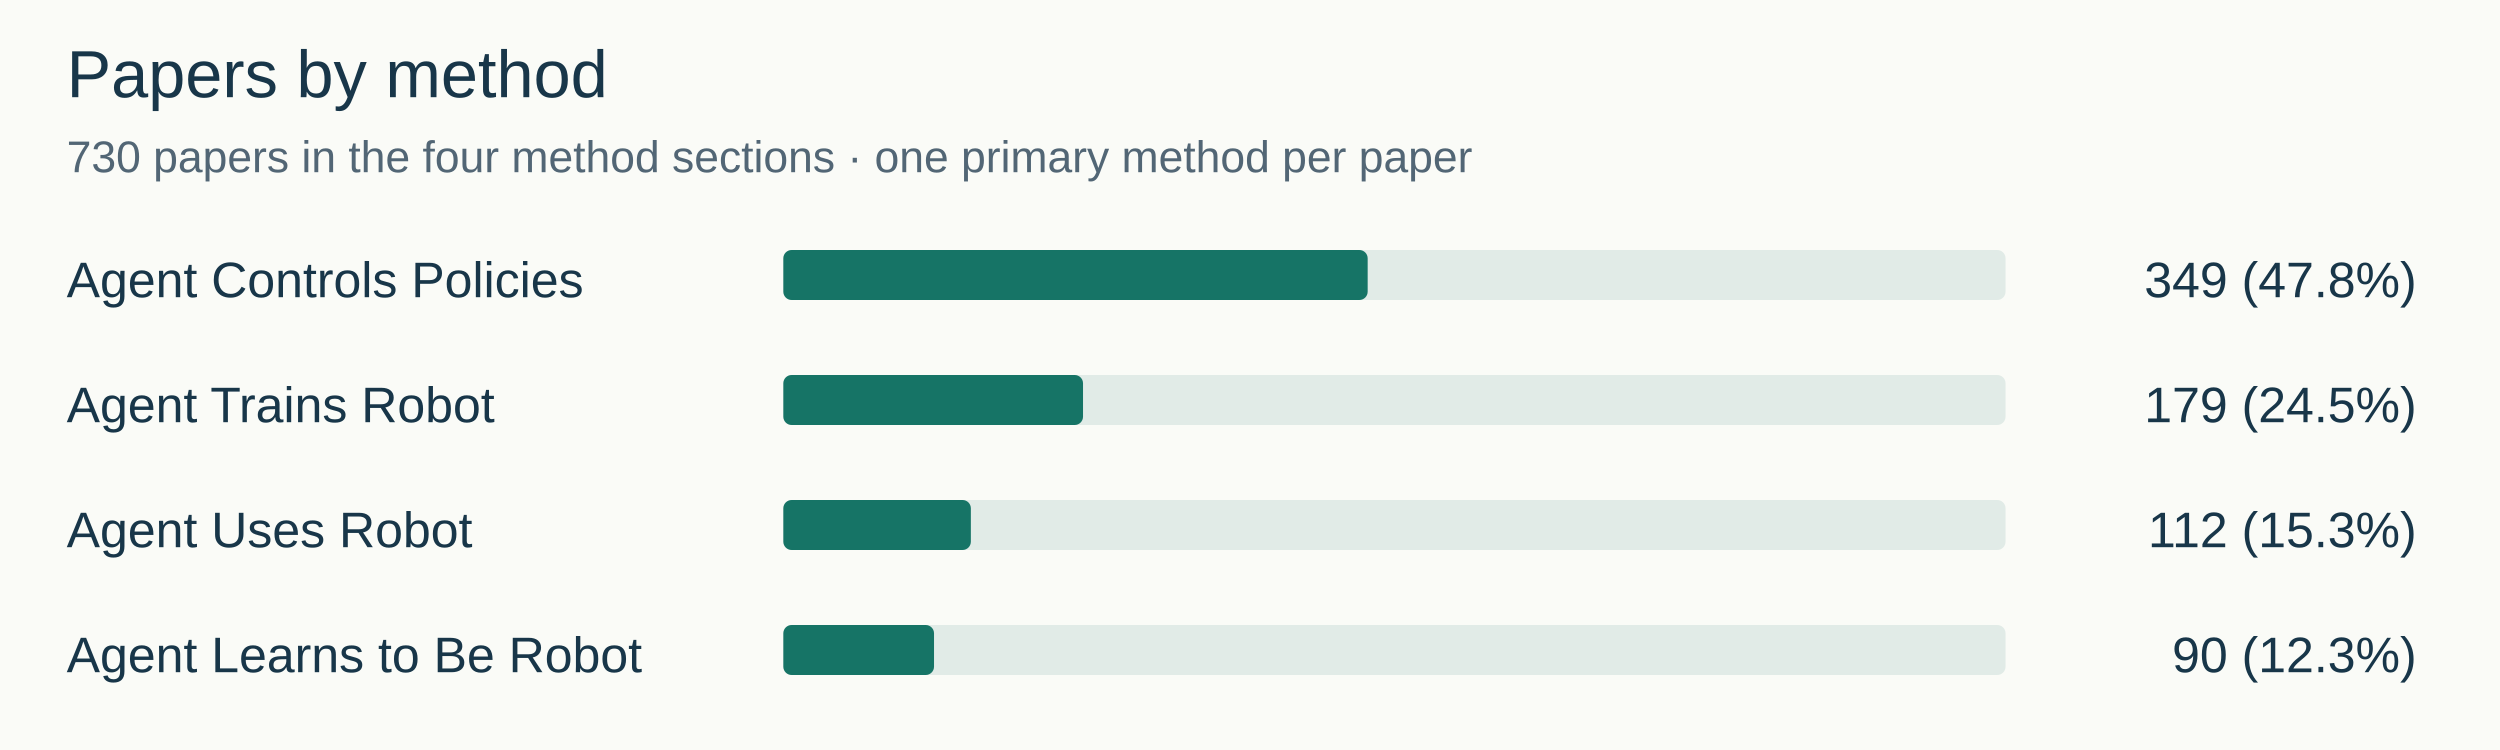
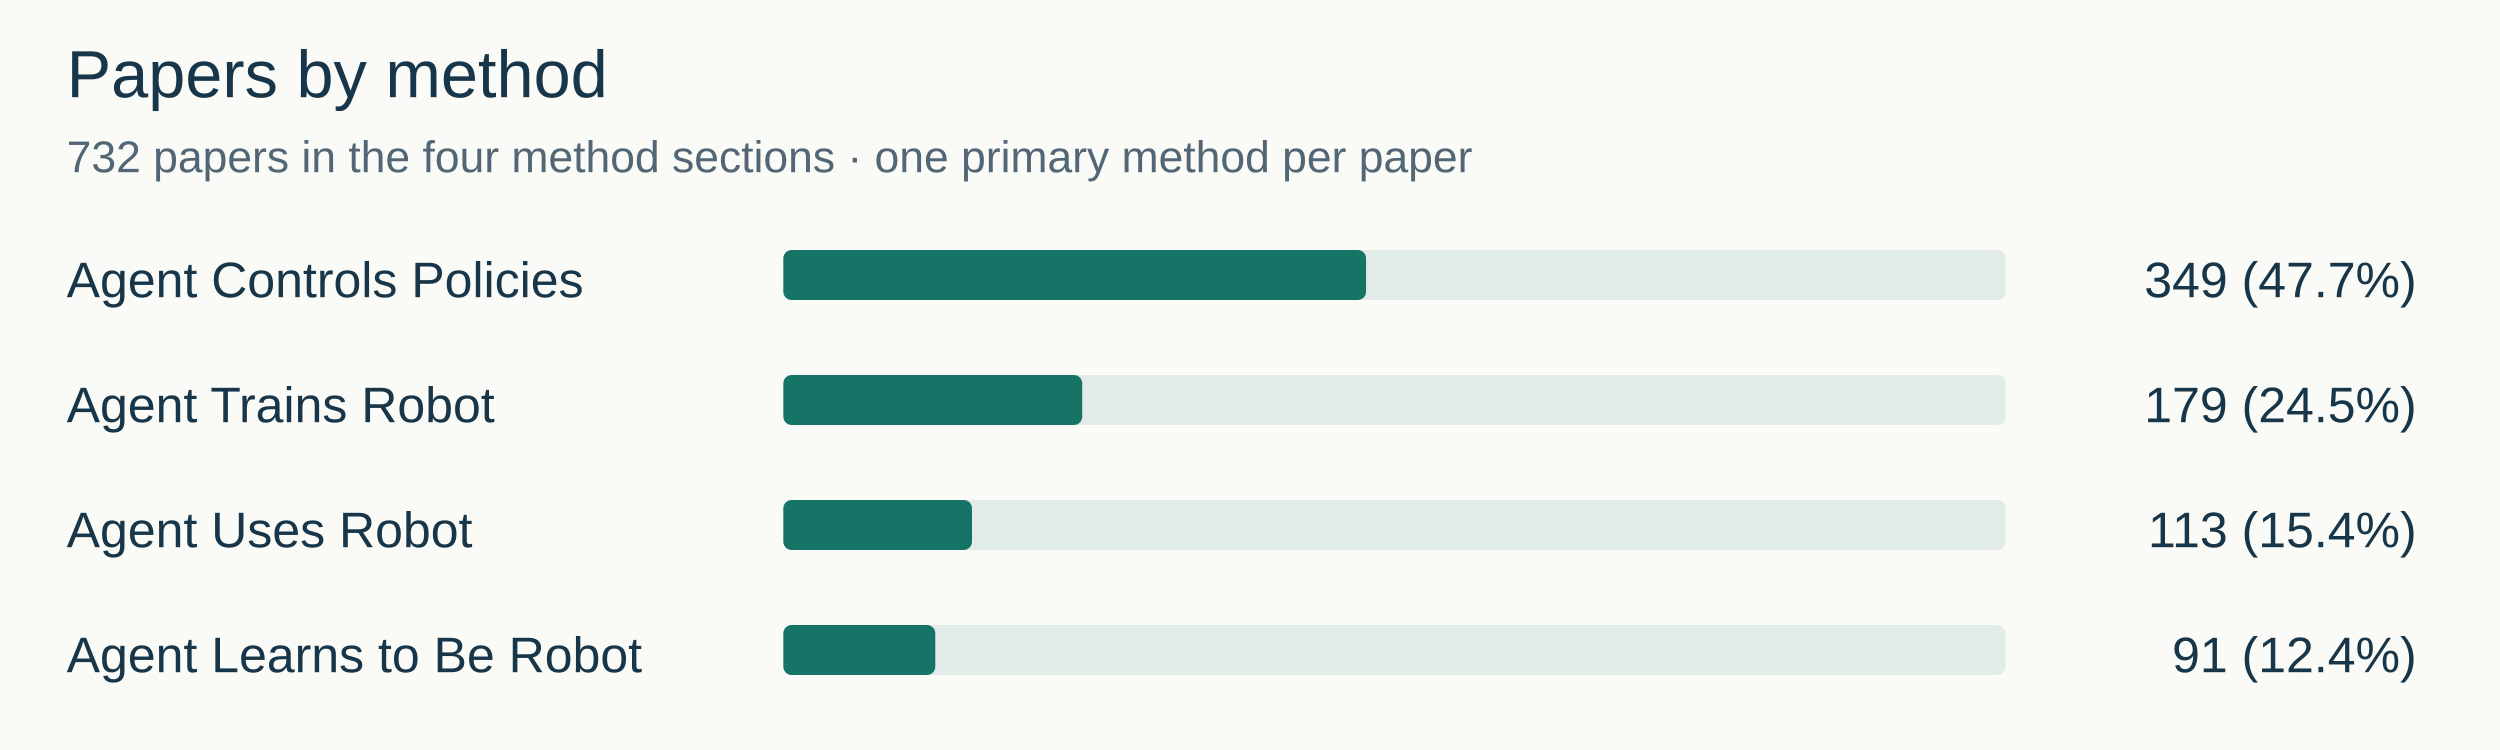
<svg xmlns="http://www.w3.org/2000/svg" width="900" height="270" viewBox="0 0 900 270" font-family="Arial,sans-serif">
  <rect width="900" height="270" fill="#fafbf7" />
  <text x="24" y="35" font-size="24" fill="#183649" text-anchor="start">Papers by method</text>
-   <text x="24" y="62" font-size="16" fill="#526675" text-anchor="start">730 papers in the four method sections · one primary method per paper</text>
+   <text x="24" y="62" font-size="16" fill="#526675" text-anchor="start">732 papers in the four method sections · one primary method per paper</text>
  <text x="24" y="107" font-size="18" fill="#183649" text-anchor="start">Agent Controls Policies</text>
  <rect x="282" y="90" width="440" height="18" rx="3" fill="#e1ebe7" />
-   <rect x="282" y="90" width="210.36" height="18" rx="3" fill="#167466" />
-   <text x="870" y="107" font-size="18" fill="#183649" text-anchor="end">349  (47.8%)</text>
+   <rect x="282" y="90" width="209.78" height="18" rx="3" fill="#167466" />
+   <text x="870" y="107" font-size="18" fill="#183649" text-anchor="end">349  (47.7%)</text>
  <text x="24" y="152" font-size="18" fill="#183649" text-anchor="start">Agent Trains Robot</text>
  <rect x="282" y="135" width="440" height="18" rx="3" fill="#e1ebe7" />
-   <rect x="282" y="135" width="107.89" height="18" rx="3" fill="#167466" />
+   <rect x="282" y="135" width="107.60" height="18" rx="3" fill="#167466" />
  <text x="870" y="152" font-size="18" fill="#183649" text-anchor="end">179  (24.5%)</text>
  <text x="24" y="197" font-size="18" fill="#183649" text-anchor="start">Agent Uses Robot</text>
  <rect x="282" y="180" width="440" height="18" rx="3" fill="#e1ebe7" />
-   <rect x="282" y="180" width="67.51" height="18" rx="3" fill="#167466" />
-   <text x="870" y="197" font-size="18" fill="#183649" text-anchor="end">112  (15.3%)</text>
+   <rect x="282" y="180" width="67.92" height="18" rx="3" fill="#167466" />
+   <text x="870" y="197" font-size="18" fill="#183649" text-anchor="end">113  (15.4%)</text>
  <text x="24" y="242" font-size="18" fill="#183649" text-anchor="start">Agent Learns to Be Robot</text>
  <rect x="282" y="225" width="440" height="18" rx="3" fill="#e1ebe7" />
-   <rect x="282" y="225" width="54.25" height="18" rx="3" fill="#167466" />
-   <text x="870" y="242" font-size="18" fill="#183649" text-anchor="end">90  (12.3%)</text>
+   <rect x="282" y="225" width="54.70" height="18" rx="3" fill="#167466" />
+   <text x="870" y="242" font-size="18" fill="#183649" text-anchor="end">91  (12.4%)</text>
</svg>
